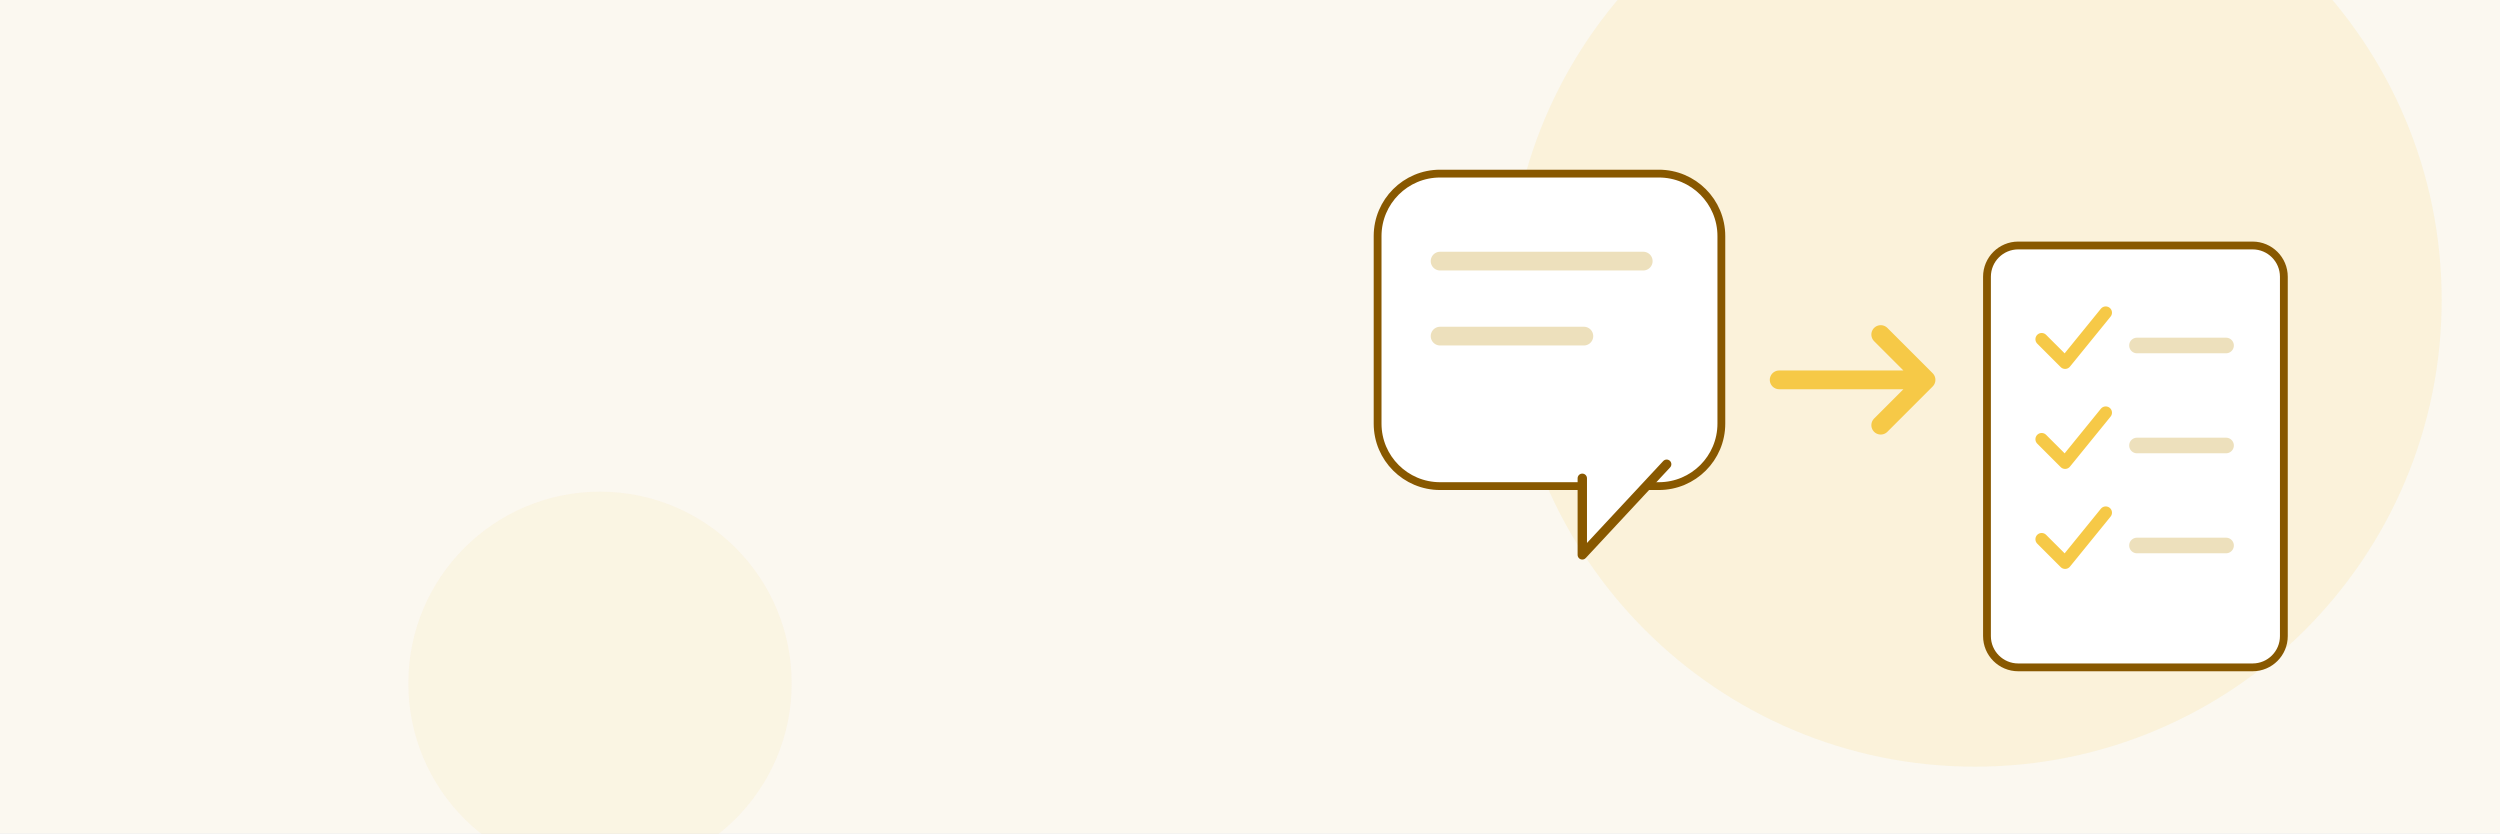
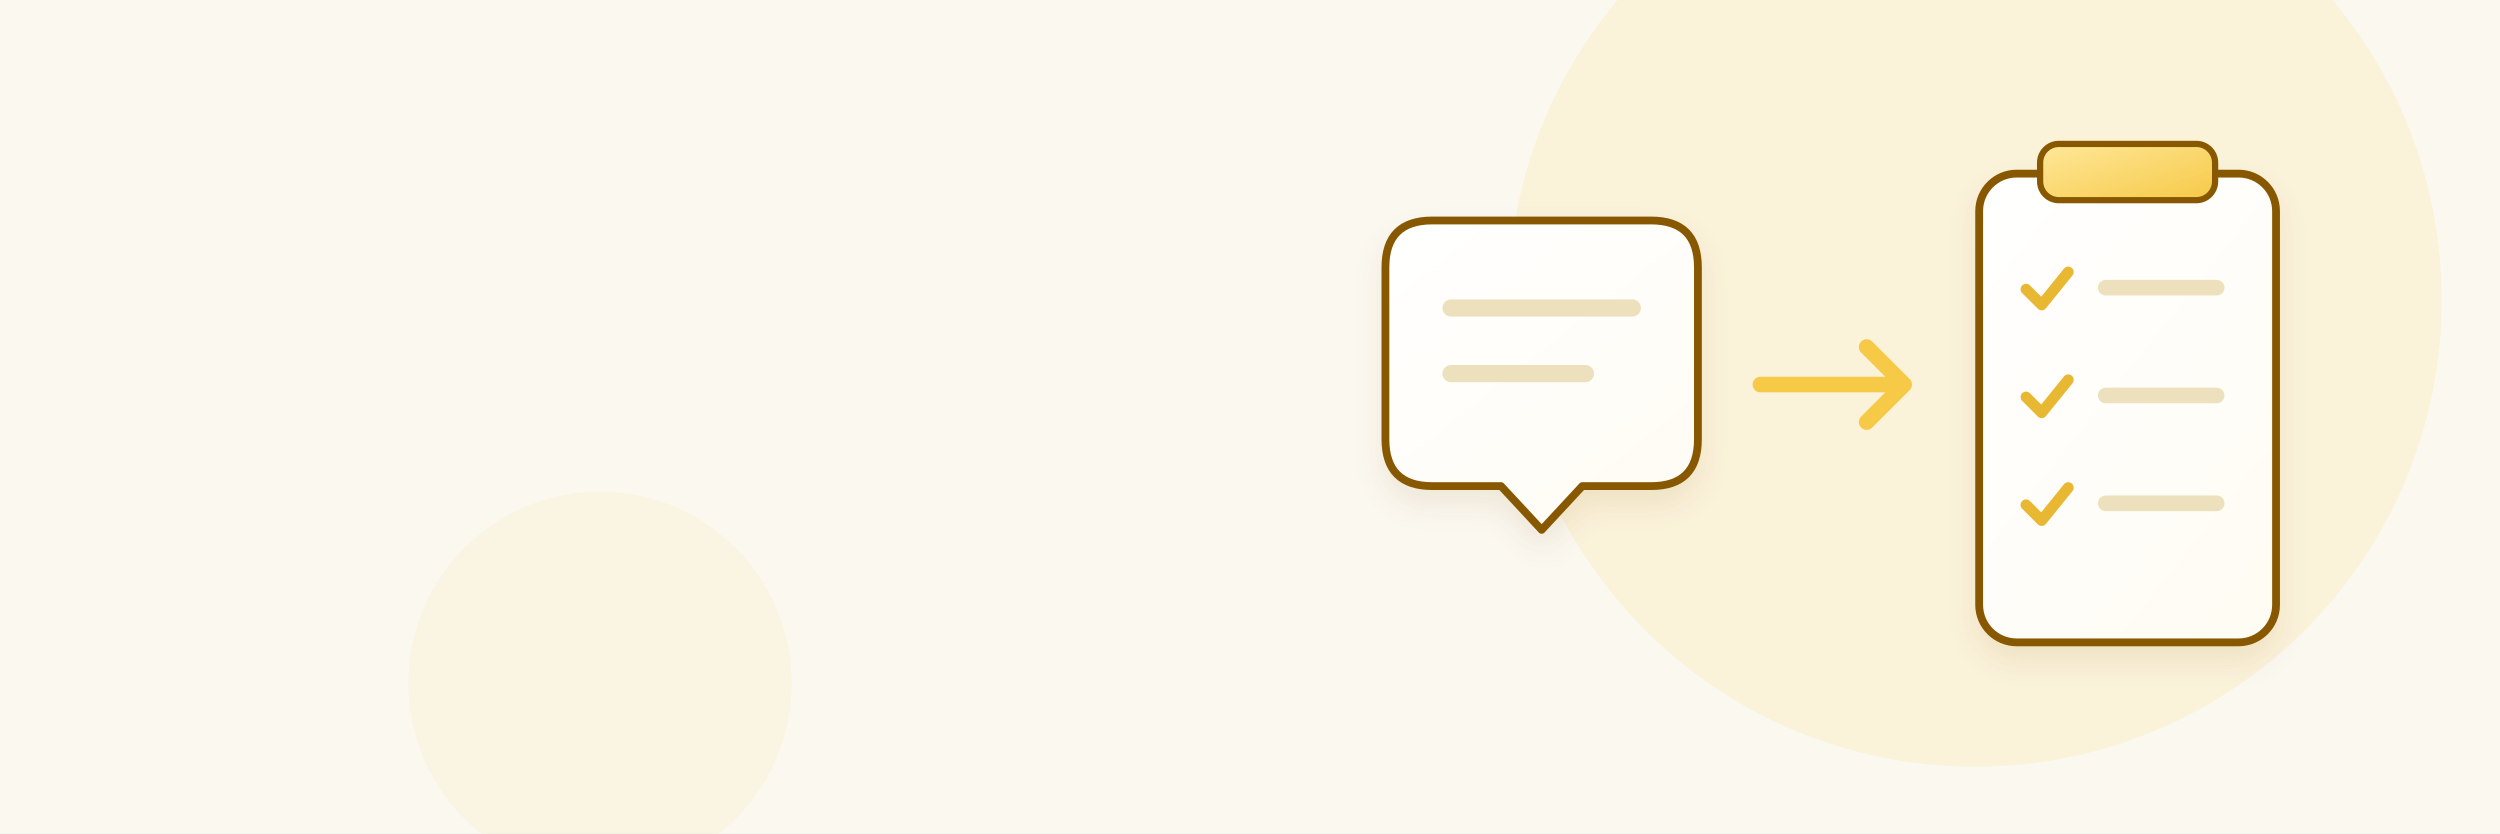
<svg xmlns="http://www.w3.org/2000/svg" viewBox="0 0 1440 480" width="1440" height="480" role="img">
+   <defs>
+     <linearGradient id="paper" x1="0" y1="0" x2="0.8" y2="1">
+       <stop stop-color="#fff" />
+       <stop offset="1" stop-color="#fffcf4" />
+     </linearGradient>
+     <linearGradient id="gold" x1="0" y1="0" x2="1" y2="1">
+       <stop stop-color="#ffe89a" />
+       <stop offset="1" stop-color="#f6c947" />
+     </linearGradient>
+     <filter id="soft-shadow" x="-30%" y="-30%" width="160%" height="170%" color-interpolation-filters="sRGB">
+       <feDropShadow dx="0" dy="10" stdDeviation="9" flood-color="#885800" flood-opacity=".1" />
+     </filter>
+   </defs>
  <rect width="1440" height="480" fill="#fbf8f0" />
  <circle cx="1137.6" cy="172.8" r="268.8" fill="#f6c947" opacity=".13" />
  <circle cx="345.6" cy="393.6" r="110.4" fill="#f6c947" opacity=".08" />
  <g transform="translate(1050 235) scale(0.9)">
-     <rect x="-285" y="-150" width="220" height="200" rx="40" fill="white" stroke="#885800" stroke-width="5" />
-     <path d="M -100 36 l -54 58 V 45" fill="white" stroke="#885800" stroke-width="6" stroke-linecap="round" stroke-linejoin="round" />
-     <path d="M -245 -94 h 130 M -245 -46 h 92" fill="none" stroke="#ede0bc" stroke-width="12" stroke-linecap="round" stroke-linejoin="round" />
-     <path d="M -28 -18 H 66 l -29 -29 M 66 -18 l -29 29" fill="none" stroke="#f6c947" stroke-width="12" stroke-linecap="round" stroke-linejoin="round" />
-     <rect x="105" y="-104" width="190" height="270" rx="20" fill="white" stroke="#885800" stroke-width="5" />
-     <path d="M 140 -44 l 15 15 26 -32 M 140 20 l 15 15 26 -32 M 140 84 l 15 15 26 -32" fill="none" stroke="#f6c947" stroke-width="8" stroke-linecap="round" stroke-linejoin="round" />
-     <path d="M 201 -40 h 57 M 201 24 h 57 M 201 88 h 57" fill="none" stroke="#ede0bc" stroke-width="10" stroke-linecap="round" stroke-linejoin="round" />
+     <g filter="url(#soft-shadow)">
+       <path d="M-250-120 H-110 Q-80-120-80-90 V20 Q-80 50-110 50 H-154 L-180 78 L-206 50 H-250 Q-280 50-280 20 V-90 Q-280-120-250-120Z" fill="url(#paper)" stroke="#885800" stroke-width="5" stroke-linejoin="round" />
+       <rect x="100" y="-150" width="190" height="300" rx="24" fill="url(#paper)" stroke="#885800" stroke-width="5" />
+     </g>
+     <path d="M-238-64 H-122 M-238-22 H-152" fill="none" stroke="#ede0bc" stroke-width="11" stroke-linecap="round" />
+     <path d="M-40-15 H52 M28-39 L52-15 28 9" fill="none" stroke="#f6c947" stroke-width="10" stroke-linecap="round" stroke-linejoin="round" />
+     <rect x="139" y="-169" width="112" height="36" rx="12" fill="url(#gold)" stroke="#885800" stroke-width="4" />
+     <g fill="none" stroke-linecap="round" stroke-linejoin="round">
+       <path d="M130-76 L140-66 157-87 M130-7 L140 3 157-18 M130 62 L140 72 157 51" stroke="#e8b833" stroke-width="7" />
+       <path d="M181-77 H252 M181-8 H252 M181 61 H252" stroke="#ede0bc" stroke-width="10" />
+     </g>
  </g>
</svg>
